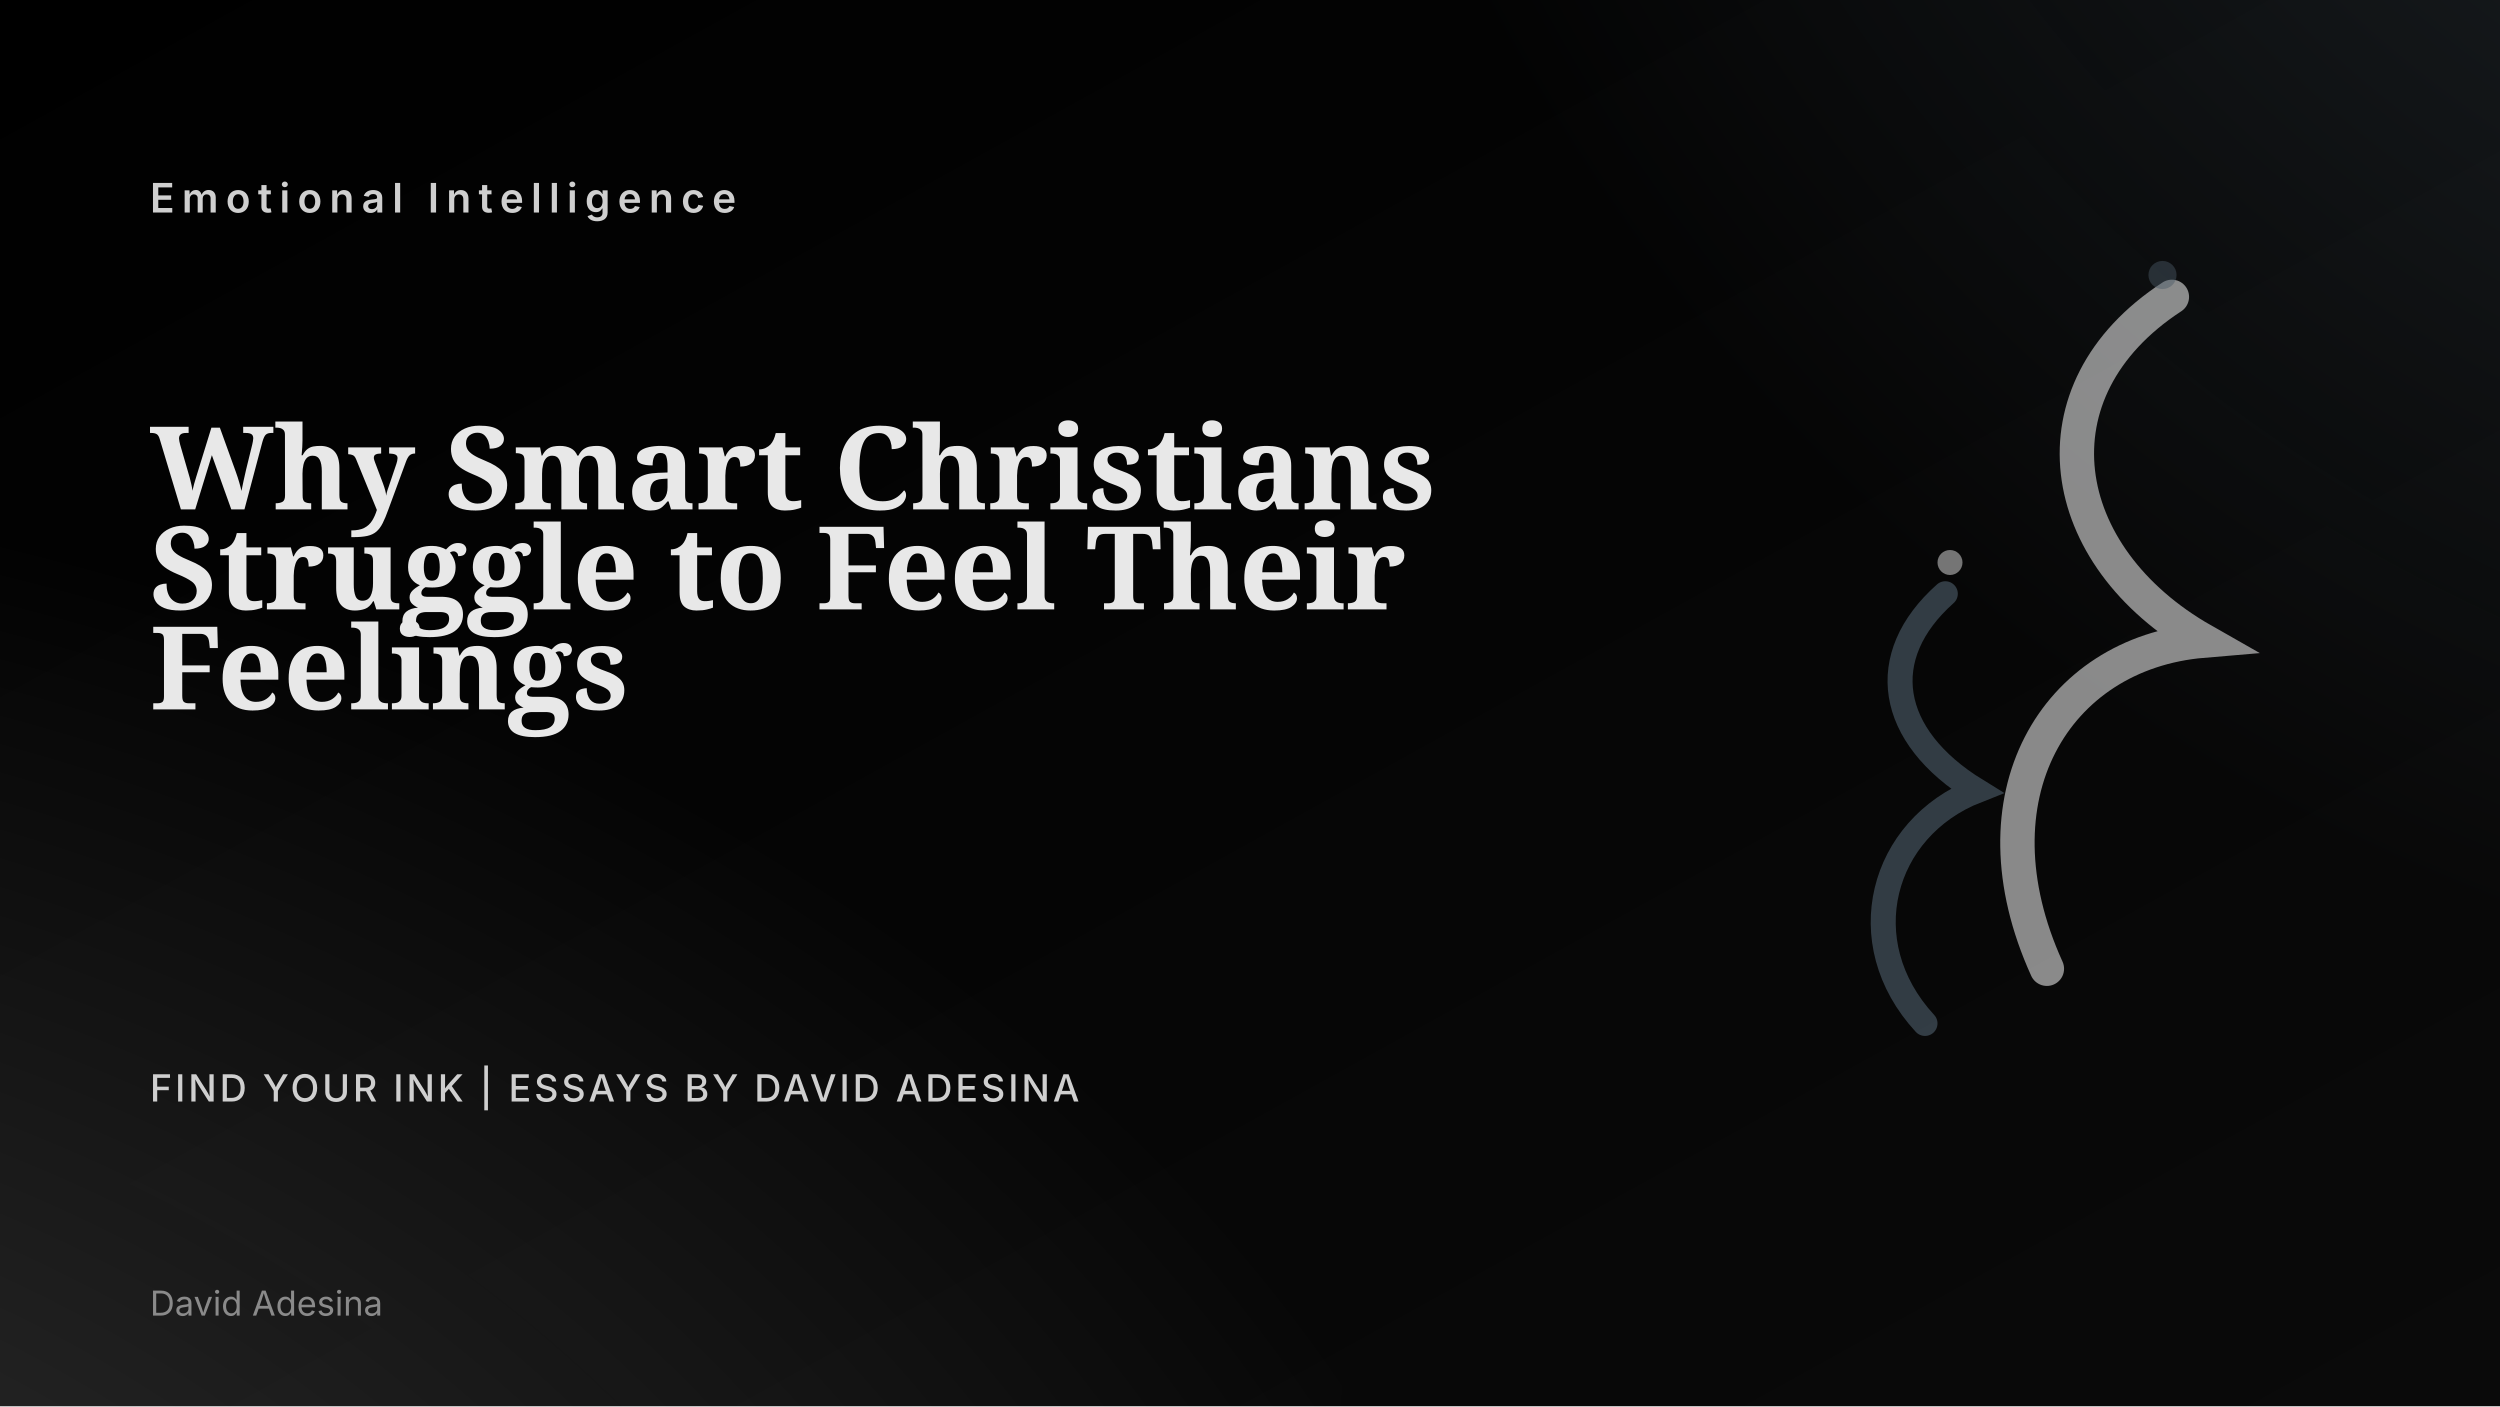
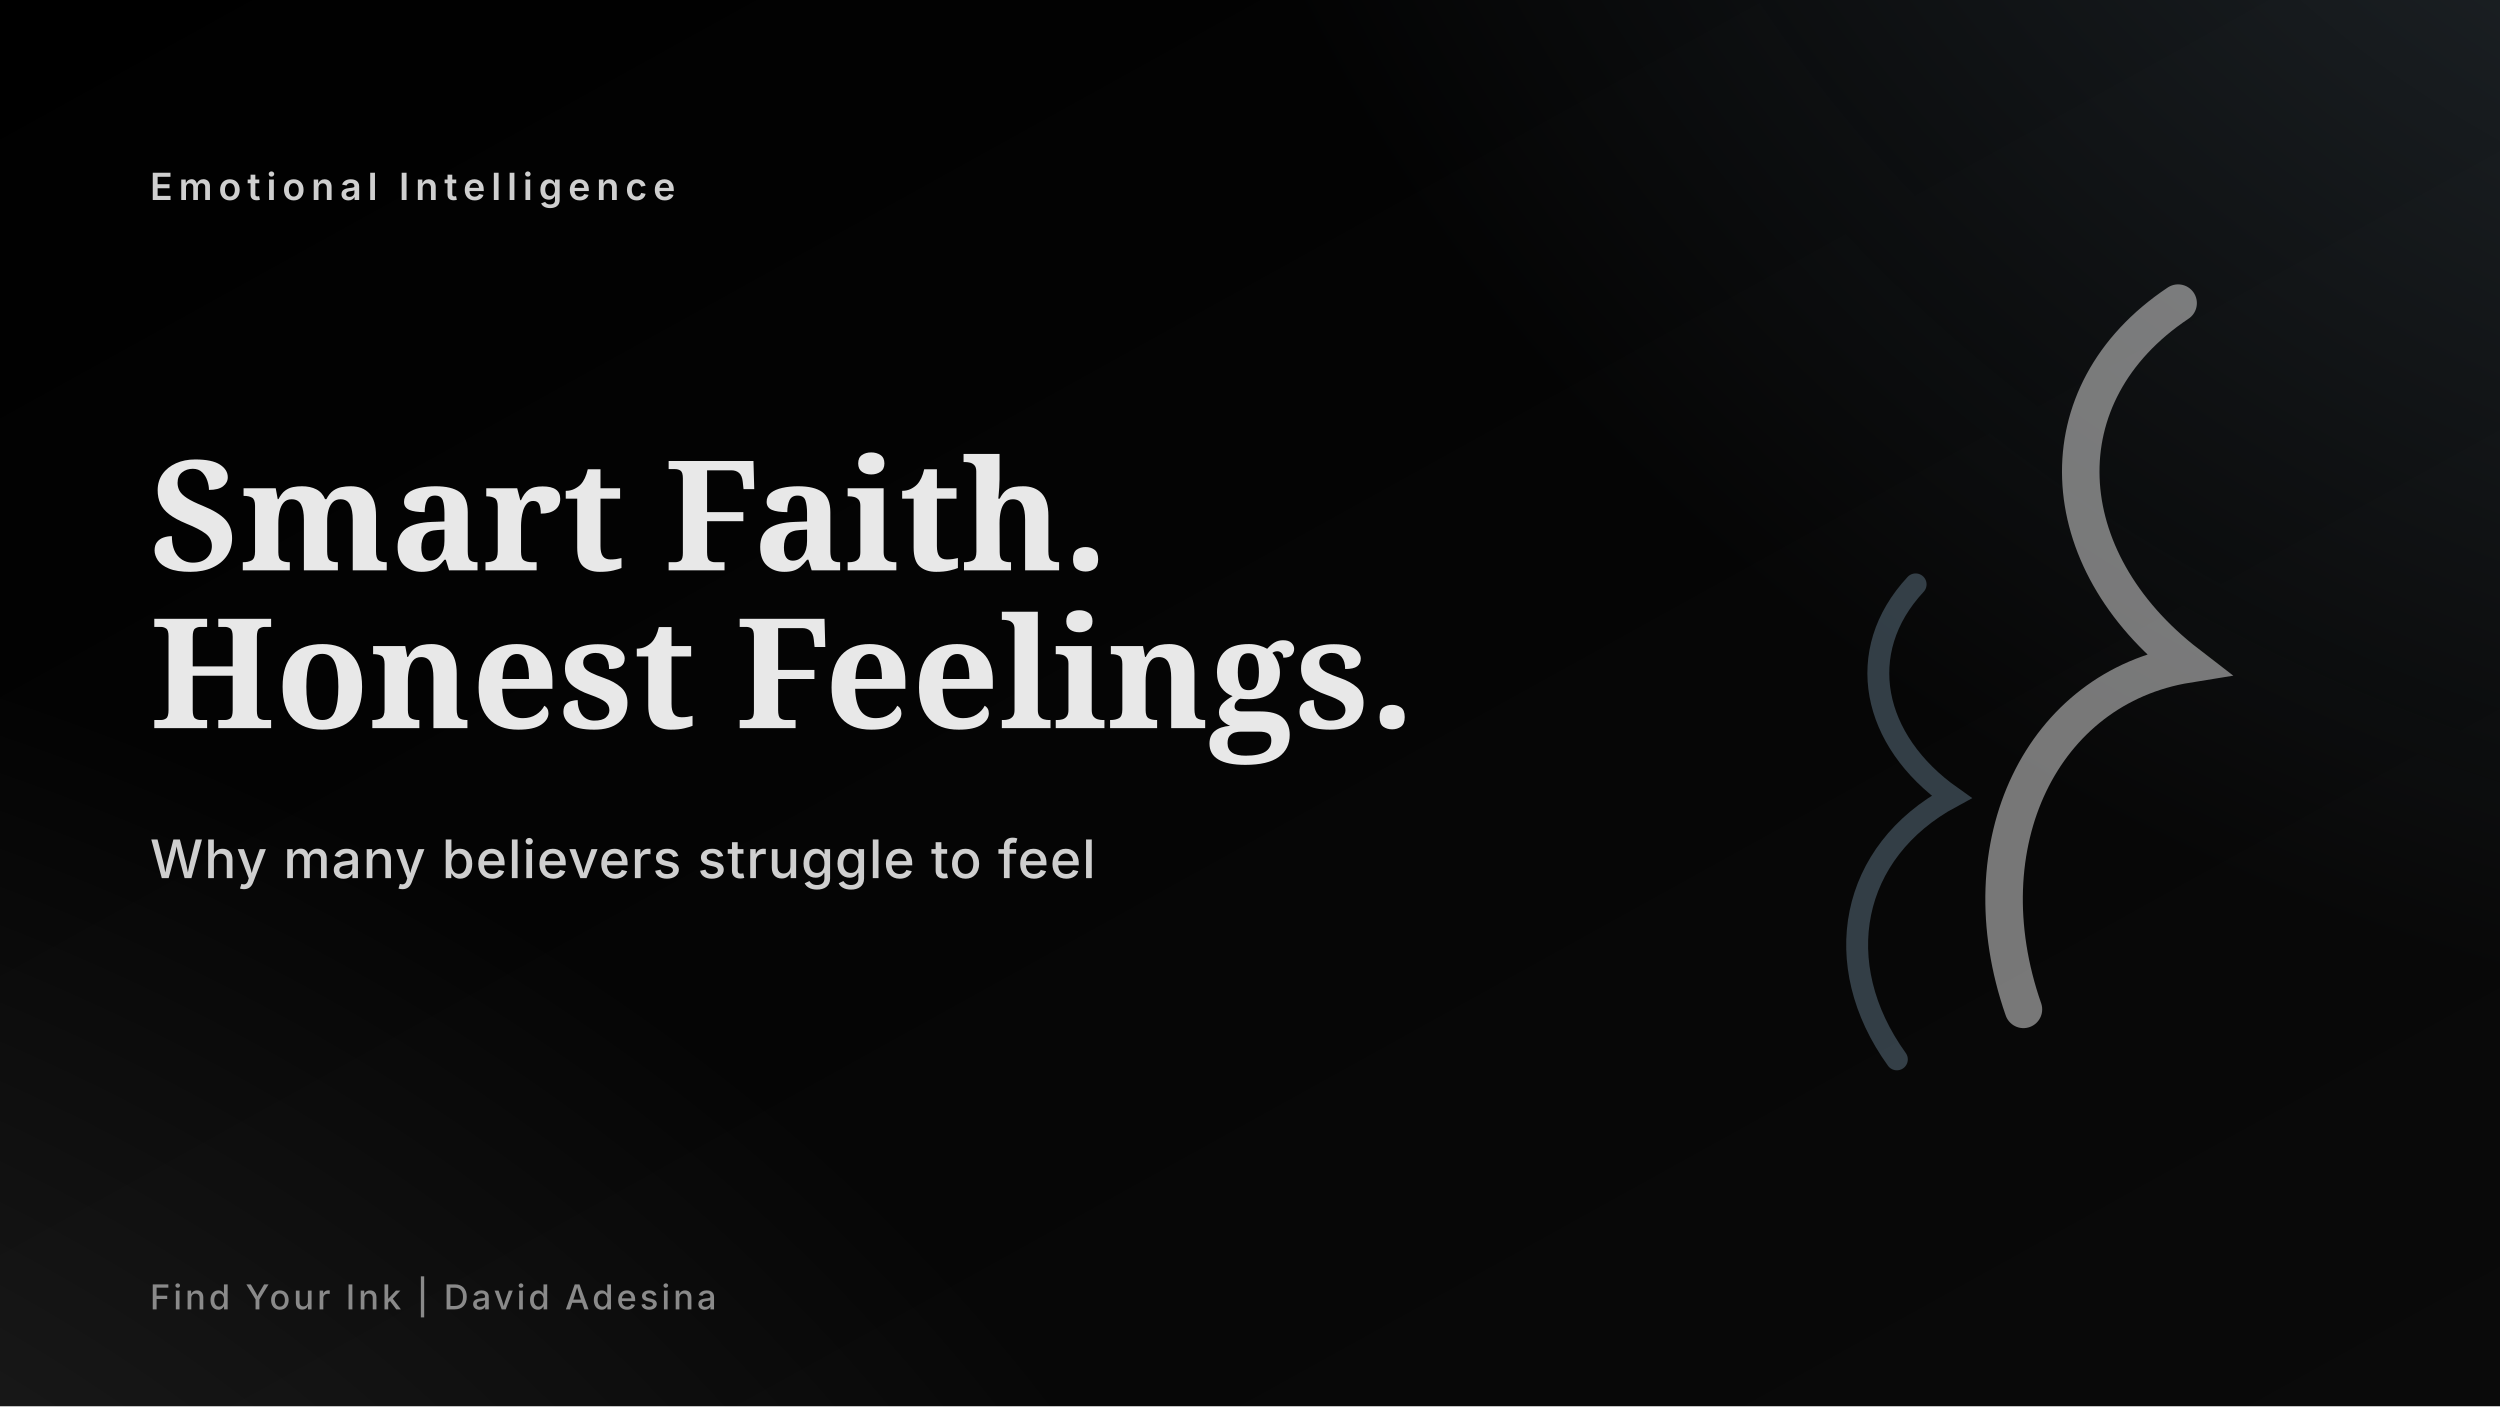
<svg xmlns="http://www.w3.org/2000/svg" width="1600" height="900" viewBox="0 0 1600 900" role="img" aria-labelledby="cover-title cover-subtitle">
  <defs>
    <linearGradient id="bg" x1="0" y1="0" x2="1" y2="1">
      <stop offset="0%" stop-color="#000000" />
      <stop offset="100%" stop-color="#0A0A0A" />
    </linearGradient>
-     <radialGradient id="glowA" cx="1" cy="0" r="1">
-       <stop offset="0%" stop-color="#4A5A66" stop-opacity="0.50" />
+     <radialGradient id="mistA" cx="0.9" cy="0.12" r="0.9">
+       <stop offset="0%" stop-color="#4A5A66" stop-opacity="0.58" />
      <stop offset="100%" stop-color="#4A5A66" stop-opacity="0" />
    </radialGradient>
-     <radialGradient id="glowB" cx="0.10" cy="0.95" r="1">
-       <stop offset="0%" stop-color="#CFCFCF" stop-opacity="0.30" />
+     <radialGradient id="mistB" cx="0.08" cy="0.94" r="0.95">
+       <stop offset="0%" stop-color="#CFCFCF" stop-opacity="0.24" />
      <stop offset="100%" stop-color="#CFCFCF" stop-opacity="0" />
    </radialGradient>
    <linearGradient id="line" x1="0" y1="0" x2="1" y2="0">
-       <stop offset="0%" stop-color="#4A5A66" stop-opacity="0.70" />
-       <stop offset="100%" stop-color="#CFCFCF" stop-opacity="0.40" />
+       <stop offset="0%" stop-color="#4A5A66" stop-opacity="0.88" />
+       <stop offset="100%" stop-color="#CFCFCF" stop-opacity="0.52" />
    </linearGradient>
    <style>
-       .category { fill: #CFCFCF; font: 600 26px 'Inter', 'Segoe UI', sans-serif; letter-spacing: 0.18em; text-transform: uppercase; }
-       .title { fill: #E8E8E8; font: 700 74px 'Playfair Display', 'Georgia', serif; }
-       .meta { fill: #CFCFCF; font: 500 24px 'Inter', 'Segoe UI', sans-serif; letter-spacing: 0.08em; text-transform: uppercase; }
-       .brand { fill: #8A8A8A; font: 400 22px 'Inter', 'Segoe UI', sans-serif; }
+       .category { fill: #CFCFCF; font: 600 24px 'Inter', 'Segoe UI', sans-serif; letter-spacing: 0.16em; text-transform: uppercase; }
+       .headline { fill: #E8E8E8; font: 700 98px 'Playfair Display', 'Georgia', serif; }
+       .subhead { fill: #CFCFCF; font: 500 34px 'Inter', 'Segoe UI', sans-serif; letter-spacing: 0.02em; }
+       .meta { fill: #8A8A8A; font: 500 22px 'Inter', 'Segoe UI', sans-serif; letter-spacing: 0.09em; text-transform: uppercase; }
    </style>
  </defs>
  <rect width="1600" height="900" fill="url(#bg)" />
-   <ellipse cx="1420" cy="50" rx="620" ry="620" fill="url(#glowA)" />
-   <ellipse cx="120" cy="860" rx="740" ry="520" fill="url(#glowB)" />
-   <path d="M96 164 H630" stroke="url(#line)" stroke-width="3" stroke-linecap="round" />
-   <text x="96" y="136" class="category">Emotional Intelligence</text>
-   <text x="96" y="326" class="title">Why Smart Christians</text>
-   <text x="96" y="390" class="title">Struggle to Feel Their</text>
-   <text x="96" y="454" class="title">Feelings</text>
-   <text x="96" y="705" class="meta">FIND YOUR INK  |  ESSAYS BY DAVID ADESINA</text>
-   <path d="M1310 620 C1260 510 1315 418 1410 410 C1315 356 1298 250 1390 190" stroke="#CFCFCF" stroke-opacity="0.65" stroke-width="22" fill="none" stroke-linecap="round" />
-   <path d="M1232 655 C1184 603 1204 530 1265 506 C1208 471 1200 420 1245 380" stroke="#4A5A66" stroke-opacity="0.65" stroke-width="16" fill="none" stroke-linecap="round" />
-   <circle cx="1248" cy="360" r="8" fill="#CFCFCF" fill-opacity="0.55" />
-   <circle cx="1384" cy="176" r="9" fill="#4A5A66" fill-opacity="0.45" />
-   <text x="96" y="842" class="brand">David Adesina</text>
+   <ellipse cx="1410" cy="20" rx="690" ry="630" fill="url(#mistA)" />
+   <ellipse cx="50" cy="920" rx="770" ry="570" fill="url(#mistB)" />
+   <path d="M96 162 H664" stroke="url(#line)" stroke-width="3" stroke-linecap="round" />
+   <text x="96" y="128" class="category">Emotional Intelligence</text>
+   <text x="96" y="365" class="headline">Smart Faith.</text>
+   <text x="96" y="466" class="headline">Honest Feelings.</text>
+   <text x="96" y="562" class="subhead">Why many believers struggle to feel</text>
+   <path d="M1295 646 C1258 540 1307 440 1400 425 C1313 358 1307 252 1394 194" stroke="#CFCFCF" stroke-opacity="0.56" stroke-width="24" fill="none" stroke-linecap="round" />
+   <path d="M1214 678 C1170 617 1184 545 1249 510 C1198 474 1186 417 1226 374" stroke="#4A5A66" stroke-opacity="0.67" stroke-width="14" fill="none" stroke-linecap="round" />
+   <path d="M1338 724 H1520" stroke="url(#line)" stroke-width="2" stroke-linecap="round" />
+   <text x="96" y="838" class="meta">Find Your Ink  |  David Adesina</text>
</svg>
